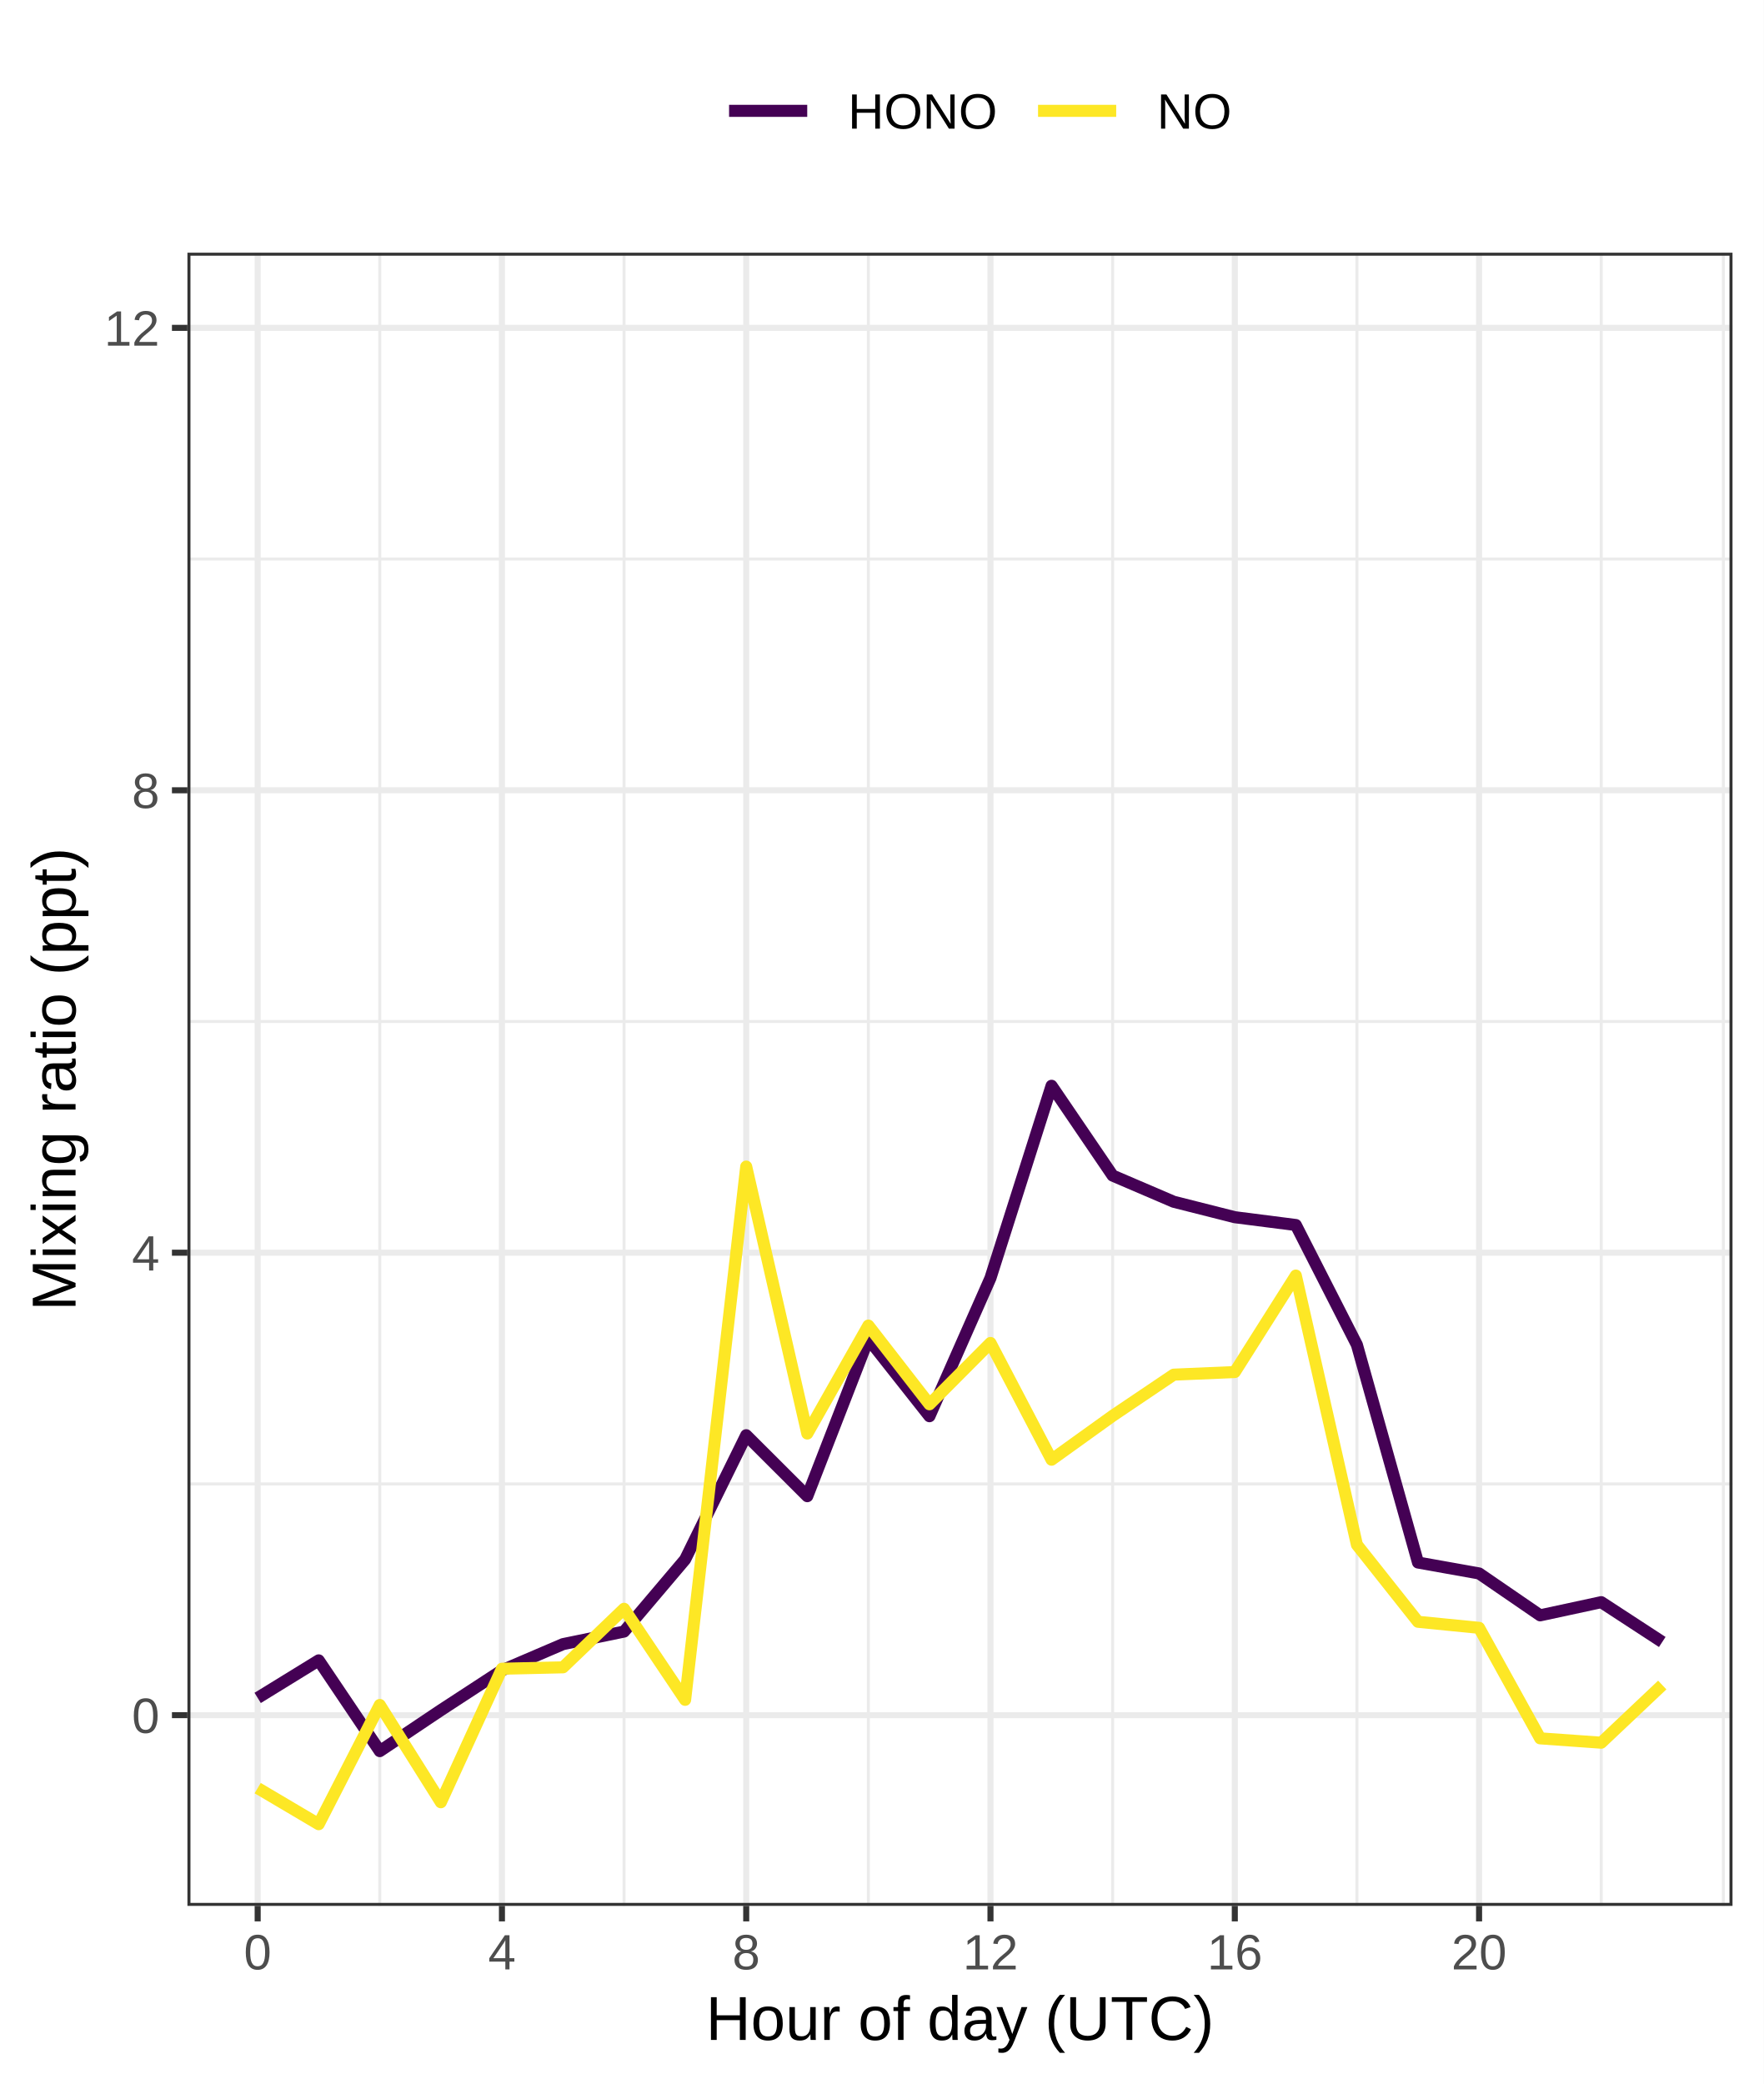
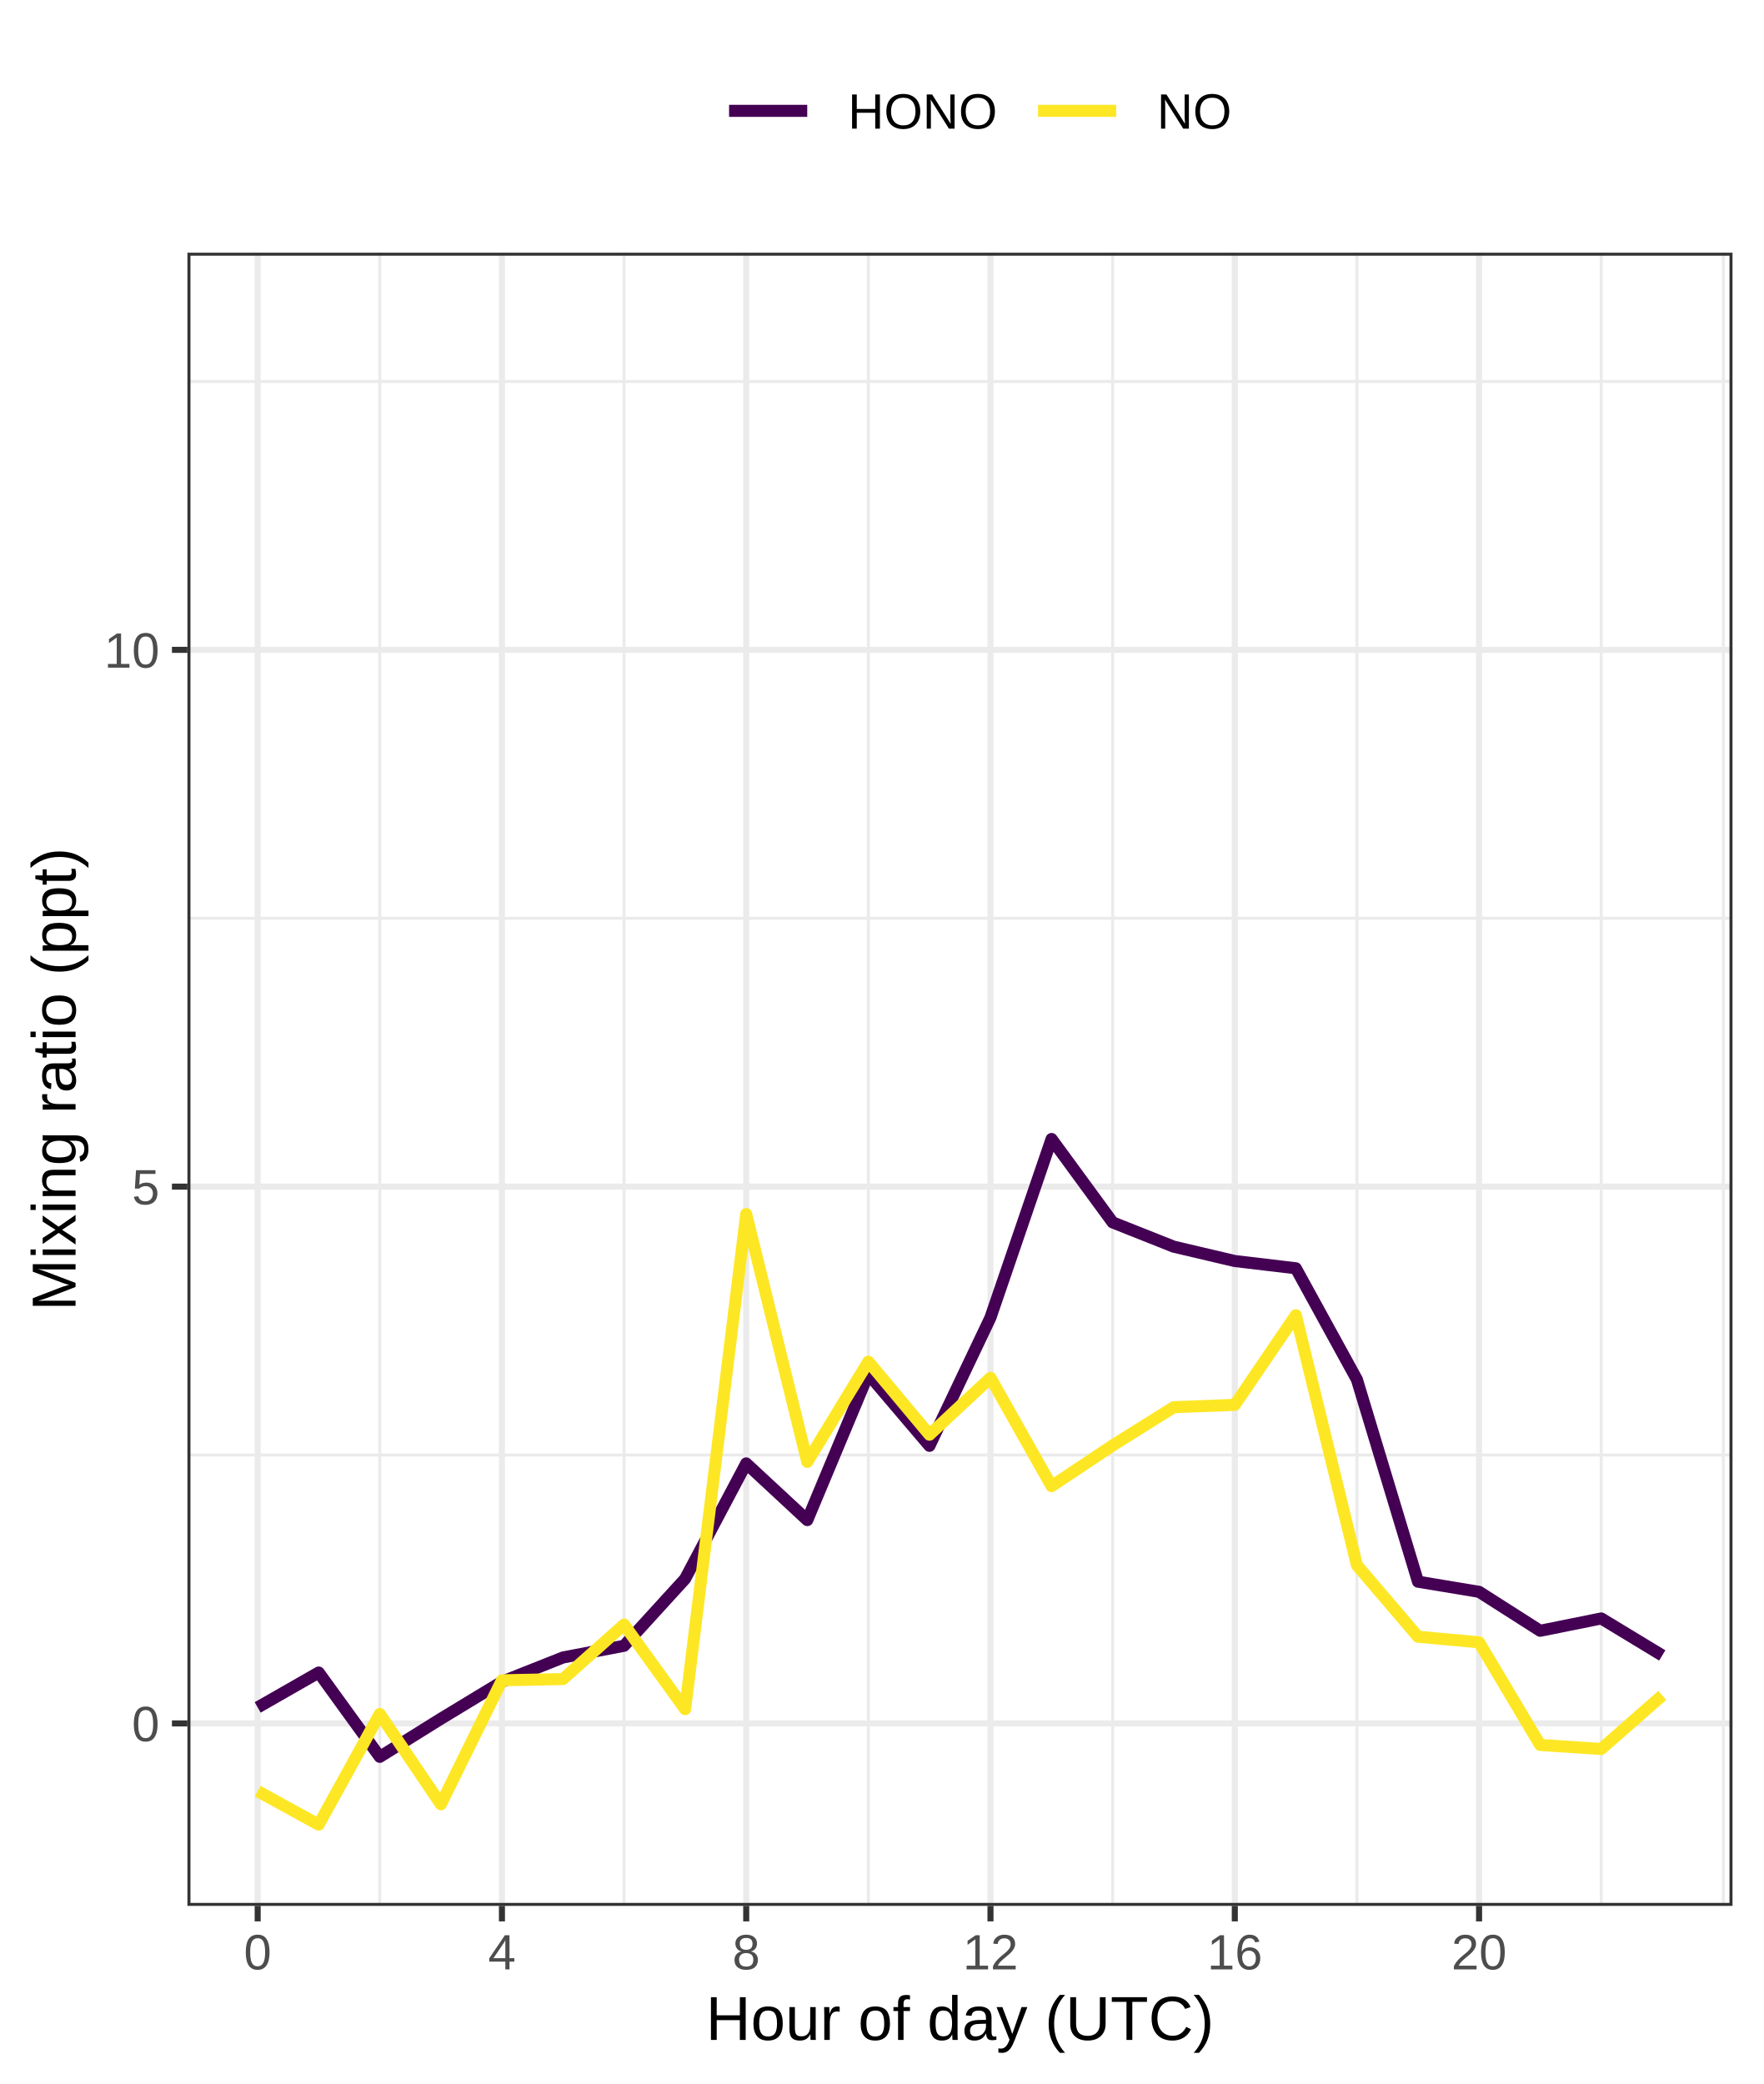
<svg xmlns="http://www.w3.org/2000/svg" class="svglite" width="311.81pt" height="368.50pt" viewBox="0 0 311.81 368.50">
  <defs>
    <style type="text/css">
    .svglite line, .svglite polyline, .svglite polygon, .svglite path, .svglite rect, .svglite circle {
      fill: none;
      stroke: #000000;
      stroke-linecap: round;
      stroke-linejoin: round;
      stroke-miterlimit: 10.00;
    }
    .svglite text {
      white-space: pre;
    }
  </style>
  </defs>
  <rect width="100%" height="100%" style="stroke: none; fill: #FFFFFF;" />
  <defs>
    <clipPath id="cpMC4wMHwzMTEuODF8MC4wMHwzNjguNTA=">
      <rect x="0.00" y="0.00" width="311.81" height="368.50" />
    </clipPath>
  </defs>
  <g clip-path="url(#cpMC4wMHwzMTEuODF8MC4wMHwzNjguNTA=)">
    <rect x="0" y="0.00" width="311.81" height="368.50" style="stroke-width: 1.07; stroke: #FFFFFF; fill: #FFFFFF;" />
  </g>
  <defs>
    <clipPath id="cpMzMuMTR8MzA2LjMzfDQ0LjY4fDMzNy4wMQ==">
      <rect x="33.14" y="44.68" width="273.19" height="292.33" />
    </clipPath>
  </defs>
  <g clip-path="url(#cpMzMuMTR8MzA2LjMzfDQ0LjY4fDMzNy4wMQ==)">
    <rect x="33.14" y="44.68" width="273.19" height="292.33" style="stroke-width: 1.07; stroke: none; fill: #FFFFFF;" />
-     <polyline points="33.14,262.39 306.33,262.39 " style="stroke-width: 0.53; stroke: #EBEBEB; stroke-linecap: butt;" />
-     <polyline points="33.14,180.62 306.33,180.62 " style="stroke-width: 0.53; stroke: #EBEBEB; stroke-linecap: butt;" />
-     <polyline points="33.14,98.85 306.33,98.85 " style="stroke-width: 0.53; stroke: #EBEBEB; stroke-linecap: butt;" />
+     <polyline points="33.14,257.28 306.33,257.28 " style="stroke-width: 0.53; stroke: #EBEBEB; stroke-linecap: butt;" />
+     <polyline points="33.14,162.37 306.33,162.37 " style="stroke-width: 0.53; stroke: #EBEBEB; stroke-linecap: butt;" />
+     <polyline points="33.14,67.46 306.33,67.46 " style="stroke-width: 0.53; stroke: #EBEBEB; stroke-linecap: butt;" />
    <polyline points="67.15,337.01 67.15,44.68 " style="stroke-width: 0.53; stroke: #EBEBEB; stroke-linecap: butt;" />
    <polyline points="110.34,337.01 110.34,44.68 " style="stroke-width: 0.53; stroke: #EBEBEB; stroke-linecap: butt;" />
    <polyline points="153.54,337.01 153.54,44.68 " style="stroke-width: 0.53; stroke: #EBEBEB; stroke-linecap: butt;" />
    <polyline points="196.73,337.01 196.73,44.68 " style="stroke-width: 0.53; stroke: #EBEBEB; stroke-linecap: butt;" />
    <polyline points="239.92,337.01 239.92,44.68 " style="stroke-width: 0.53; stroke: #EBEBEB; stroke-linecap: butt;" />
    <polyline points="283.12,337.01 283.12,44.68 " style="stroke-width: 0.53; stroke: #EBEBEB; stroke-linecap: butt;" />
    <polyline points="304.71,337.01 304.71,44.68 " style="stroke-width: 0.53; stroke: #EBEBEB; stroke-linecap: butt;" />
-     <polyline points="33.14,303.28 306.33,303.28 " style="stroke-width: 1.07; stroke: #EBEBEB; stroke-linecap: butt;" />
-     <polyline points="33.14,221.51 306.33,221.51 " style="stroke-width: 1.07; stroke: #EBEBEB; stroke-linecap: butt;" />
-     <polyline points="33.14,139.74 306.33,139.74 " style="stroke-width: 1.07; stroke: #EBEBEB; stroke-linecap: butt;" />
-     <polyline points="33.14,57.97 306.33,57.97 " style="stroke-width: 1.07; stroke: #EBEBEB; stroke-linecap: butt;" />
+     <polyline points="33.14,304.74 306.33,304.74 " style="stroke-width: 1.07; stroke: #EBEBEB; stroke-linecap: butt;" />
+     <polyline points="33.14,209.82 306.33,209.82 " style="stroke-width: 1.07; stroke: #EBEBEB; stroke-linecap: butt;" />
+     <polyline points="33.14,114.91 306.33,114.91 " style="stroke-width: 1.07; stroke: #EBEBEB; stroke-linecap: butt;" />
    <polyline points="45.56,337.01 45.56,44.68 " style="stroke-width: 1.07; stroke: #EBEBEB; stroke-linecap: butt;" />
    <polyline points="88.75,337.01 88.75,44.68 " style="stroke-width: 1.07; stroke: #EBEBEB; stroke-linecap: butt;" />
    <polyline points="131.94,337.01 131.94,44.68 " style="stroke-width: 1.07; stroke: #EBEBEB; stroke-linecap: butt;" />
    <polyline points="175.13,337.01 175.13,44.68 " style="stroke-width: 1.07; stroke: #EBEBEB; stroke-linecap: butt;" />
    <polyline points="218.33,337.01 218.33,44.68 " style="stroke-width: 1.07; stroke: #EBEBEB; stroke-linecap: butt;" />
    <polyline points="261.52,337.01 261.52,44.68 " style="stroke-width: 1.07; stroke: #EBEBEB; stroke-linecap: butt;" />
-     <polyline points="45.56,300.23 56.35,293.59 67.15,309.64 77.95,302.40 88.75,295.35 99.55,290.72 110.34,288.50 121.14,275.75 131.94,253.78 142.74,264.56 153.54,236.75 164.34,250.42 175.13,225.98 185.93,191.99 196.73,207.87 207.53,212.50 218.33,215.23 229.12,216.61 239.92,237.80 250.72,276.29 261.52,278.22 272.32,285.63 283.12,283.30 293.91,290.34 " style="stroke-width: 2.13; stroke: #440154; stroke-linecap: butt;" />
-     <polyline points="45.56,316.18 56.35,322.56 67.15,301.48 77.95,318.68 88.75,295.07 99.55,294.82 110.34,284.47 121.14,300.57 131.94,206.28 142.74,253.48 153.54,234.39 164.34,248.31 175.13,237.47 185.93,258.11 196.73,250.35 207.53,243.07 218.33,242.61 229.12,225.55 239.92,273.15 250.72,286.77 261.52,287.84 272.32,307.38 283.12,308.15 293.91,297.95 " style="stroke-width: 2.13; stroke: #FDE725; stroke-linecap: butt;" />
+     <polyline points="45.56,301.91 56.35,295.74 67.15,310.65 77.95,303.92 88.75,297.37 99.55,293.08 110.34,291.01 121.14,279.17 131.94,258.77 142.74,268.79 153.54,242.96 164.34,255.66 175.13,232.97 185.93,201.40 196.73,216.15 207.53,220.44 218.33,222.98 229.12,224.26 239.92,243.94 250.72,279.68 261.52,281.47 272.32,288.36 283.12,286.18 293.91,292.72 " style="stroke-width: 2.13; stroke: #440154; stroke-linecap: butt;" />
+     <polyline points="45.56,316.72 56.35,322.64 67.15,303.07 77.95,319.04 88.75,297.12 99.55,296.89 110.34,287.27 121.14,302.22 131.94,214.67 142.74,258.50 153.54,240.77 164.34,253.69 175.13,243.63 185.93,262.79 196.73,255.59 207.53,248.83 218.33,248.41 229.12,232.56 239.92,276.76 250.72,289.41 261.52,290.40 272.32,308.55 283.12,309.26 293.91,299.79 " style="stroke-width: 2.13; stroke: #FDE725; stroke-linecap: butt;" />
    <rect x="33.14" y="44.68" width="273.19" height="292.33" style="stroke-width: 1.07; stroke: #333333;" />
  </g>
  <g clip-path="url(#cpMC4wMHwzMTEuODF8MC4wMHwzNjguNTA=)">
-     <text x="28.21" y="306.43" text-anchor="end" style="font-size: 8.80px;fill: #4D4D4D; font-family: &quot;Arial&quot;;" textLength="4.90px" lengthAdjust="spacingAndGlyphs">0</text>
-     <text x="28.21" y="224.66" text-anchor="end" style="font-size: 8.80px;fill: #4D4D4D; font-family: &quot;Arial&quot;;" textLength="4.90px" lengthAdjust="spacingAndGlyphs">4</text>
-     <text x="28.21" y="142.89" text-anchor="end" style="font-size: 8.80px;fill: #4D4D4D; font-family: &quot;Arial&quot;;" textLength="4.90px" lengthAdjust="spacingAndGlyphs">8</text>
-     <text x="28.21" y="61.12" text-anchor="end" style="font-size: 8.80px;fill: #4D4D4D; font-family: &quot;Arial&quot;;" textLength="9.79px" lengthAdjust="spacingAndGlyphs">12</text>
-     <polyline points="30.40,303.28 33.14,303.28 " style="stroke-width: 1.07; stroke: #333333; stroke-linecap: butt;" />
-     <polyline points="30.40,221.51 33.14,221.51 " style="stroke-width: 1.07; stroke: #333333; stroke-linecap: butt;" />
-     <polyline points="30.40,139.74 33.14,139.74 " style="stroke-width: 1.07; stroke: #333333; stroke-linecap: butt;" />
-     <polyline points="30.40,57.97 33.14,57.97 " style="stroke-width: 1.07; stroke: #333333; stroke-linecap: butt;" />
+     <text x="28.21" y="307.89" text-anchor="end" style="font-size: 8.80px;fill: #4D4D4D; font-family: &quot;Arial&quot;;" textLength="4.90px" lengthAdjust="spacingAndGlyphs">0</text>
+     <text x="28.21" y="212.97" text-anchor="end" style="font-size: 8.80px;fill: #4D4D4D; font-family: &quot;Arial&quot;;" textLength="4.90px" lengthAdjust="spacingAndGlyphs">5</text>
+     <text x="28.21" y="118.06" text-anchor="end" style="font-size: 8.80px;fill: #4D4D4D; font-family: &quot;Arial&quot;;" textLength="9.79px" lengthAdjust="spacingAndGlyphs">10</text>
+     <polyline points="30.40,304.74 33.14,304.74 " style="stroke-width: 1.07; stroke: #333333; stroke-linecap: butt;" />
+     <polyline points="30.40,209.82 33.14,209.82 " style="stroke-width: 1.07; stroke: #333333; stroke-linecap: butt;" />
+     <polyline points="30.40,114.91 33.14,114.91 " style="stroke-width: 1.07; stroke: #333333; stroke-linecap: butt;" />
    <polyline points="45.56,339.75 45.56,337.01 " style="stroke-width: 1.07; stroke: #333333; stroke-linecap: butt;" />
    <polyline points="88.75,339.75 88.75,337.01 " style="stroke-width: 1.07; stroke: #333333; stroke-linecap: butt;" />
    <polyline points="131.94,339.75 131.94,337.01 " style="stroke-width: 1.07; stroke: #333333; stroke-linecap: butt;" />
    <polyline points="175.13,339.75 175.13,337.01 " style="stroke-width: 1.07; stroke: #333333; stroke-linecap: butt;" />
    <polyline points="218.33,339.75 218.33,337.01 " style="stroke-width: 1.07; stroke: #333333; stroke-linecap: butt;" />
    <polyline points="261.52,339.75 261.52,337.01 " style="stroke-width: 1.07; stroke: #333333; stroke-linecap: butt;" />
    <text x="45.56" y="348.24" text-anchor="middle" style="font-size: 8.80px;fill: #4D4D4D; font-family: &quot;Arial&quot;;" textLength="4.90px" lengthAdjust="spacingAndGlyphs">0</text>
    <text x="88.75" y="348.24" text-anchor="middle" style="font-size: 8.80px;fill: #4D4D4D; font-family: &quot;Arial&quot;;" textLength="4.90px" lengthAdjust="spacingAndGlyphs">4</text>
    <text x="131.94" y="348.24" text-anchor="middle" style="font-size: 8.80px;fill: #4D4D4D; font-family: &quot;Arial&quot;;" textLength="4.90px" lengthAdjust="spacingAndGlyphs">8</text>
    <text x="175.13" y="348.24" text-anchor="middle" style="font-size: 8.80px;fill: #4D4D4D; font-family: &quot;Arial&quot;;" textLength="9.79px" lengthAdjust="spacingAndGlyphs">12</text>
    <text x="218.33" y="348.24" text-anchor="middle" style="font-size: 8.80px;fill: #4D4D4D; font-family: &quot;Arial&quot;;" textLength="9.79px" lengthAdjust="spacingAndGlyphs">16</text>
    <text x="261.52" y="348.24" text-anchor="middle" style="font-size: 8.80px;fill: #4D4D4D; font-family: &quot;Arial&quot;;" textLength="9.79px" lengthAdjust="spacingAndGlyphs">20</text>
    <text x="169.73" y="360.71" text-anchor="middle" style="font-size: 11.00px; font-family: &quot;Arial&quot;;" textLength="89.88px" lengthAdjust="spacingAndGlyphs">Hour of day (UTC)</text>
    <text transform="translate(13.36,190.84) rotate(-90)" text-anchor="middle" style="font-size: 11.00px; font-family: &quot;Arial&quot;;" textLength="81.94px" lengthAdjust="spacingAndGlyphs">Mixing ratio (ppt)</text>
    <rect x="116.22" y="5.48" width="107.03" height="28.24" style="stroke-width: 1.07; stroke: none; fill: #FFFFFF;" />
    <rect x="127.18" y="10.96" width="17.28" height="17.28" style="stroke-width: 1.07; stroke: none; fill: #FFFFFF;" />
    <line x1="128.91" y1="19.60" x2="142.73" y2="19.60" style="stroke-width: 2.13; stroke: #440154; stroke-linecap: butt;" />
    <rect x="181.81" y="10.96" width="17.28" height="17.28" style="stroke-width: 1.07; stroke: none; fill: #FFFFFF;" />
    <line x1="183.54" y1="19.60" x2="197.36" y2="19.60" style="stroke-width: 2.13; stroke: #FDE725; stroke-linecap: butt;" />
    <text x="149.94" y="22.75" style="font-size: 8.80px; font-family: &quot;Arial&quot;;" textLength="26.40px" lengthAdjust="spacingAndGlyphs">HONO</text>
    <text x="204.57" y="22.75" style="font-size: 8.80px; font-family: &quot;Arial&quot;;" textLength="13.20px" lengthAdjust="spacingAndGlyphs">NO</text>
  </g>
</svg>
